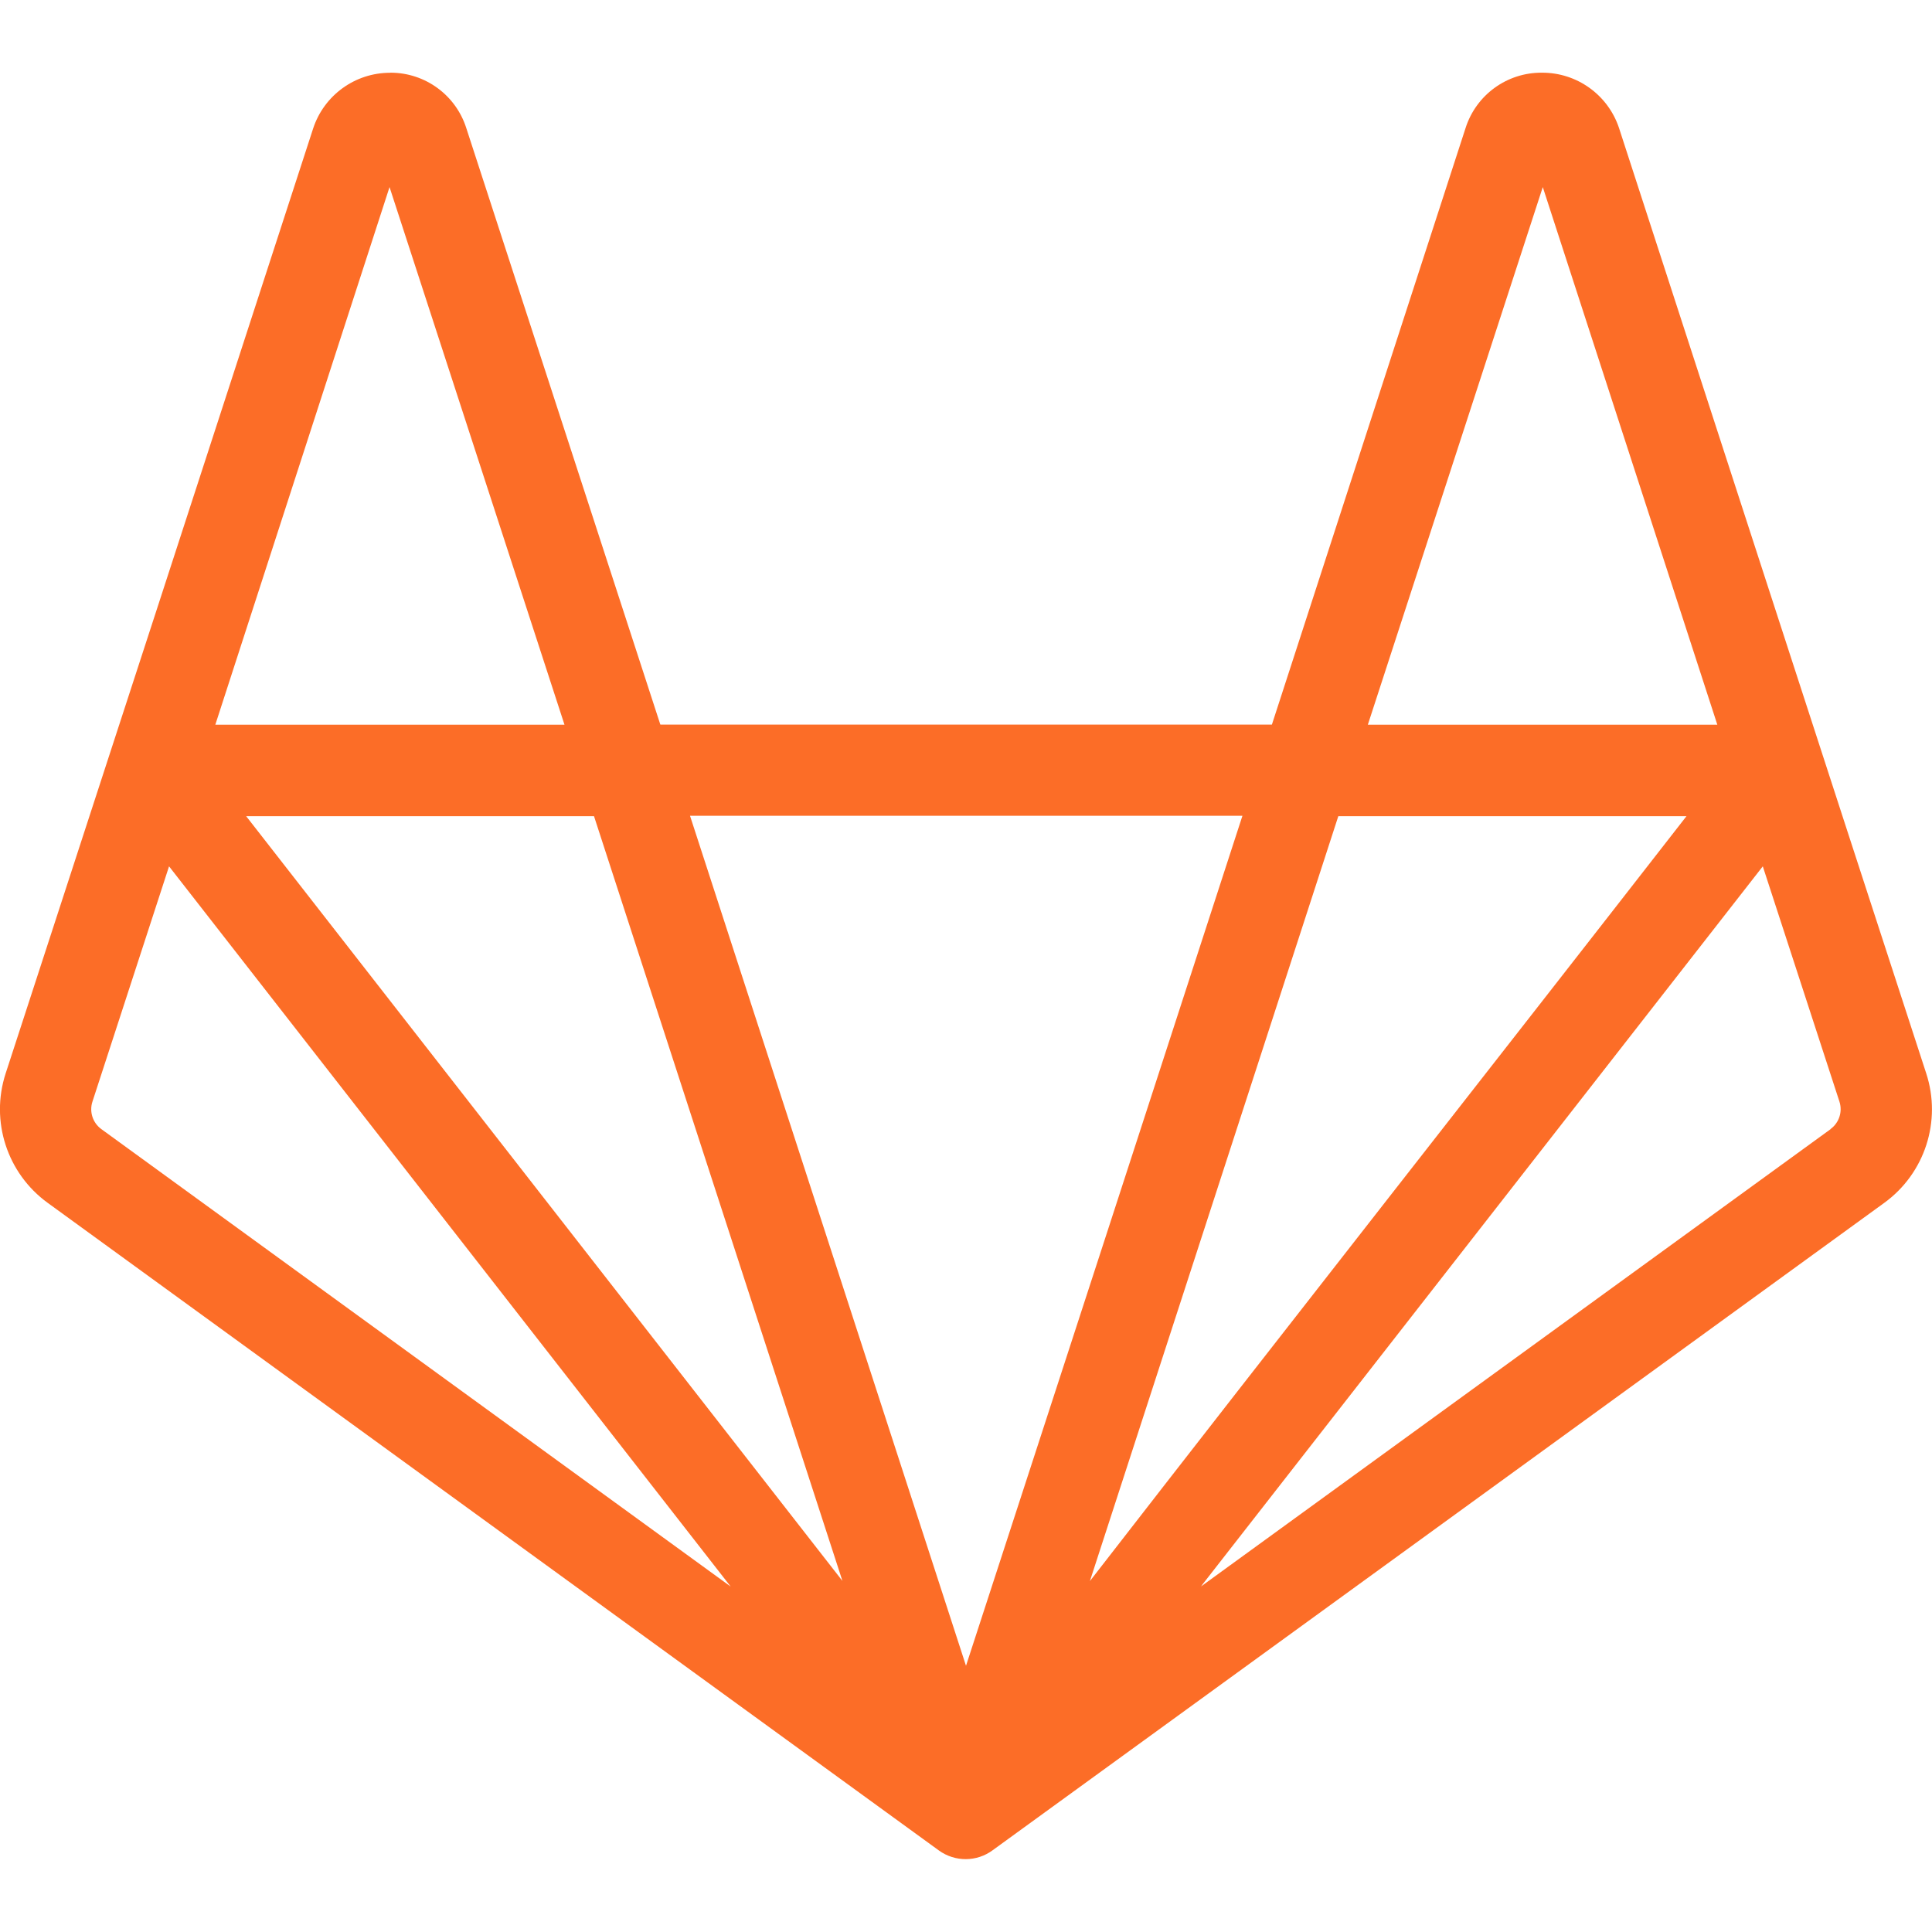
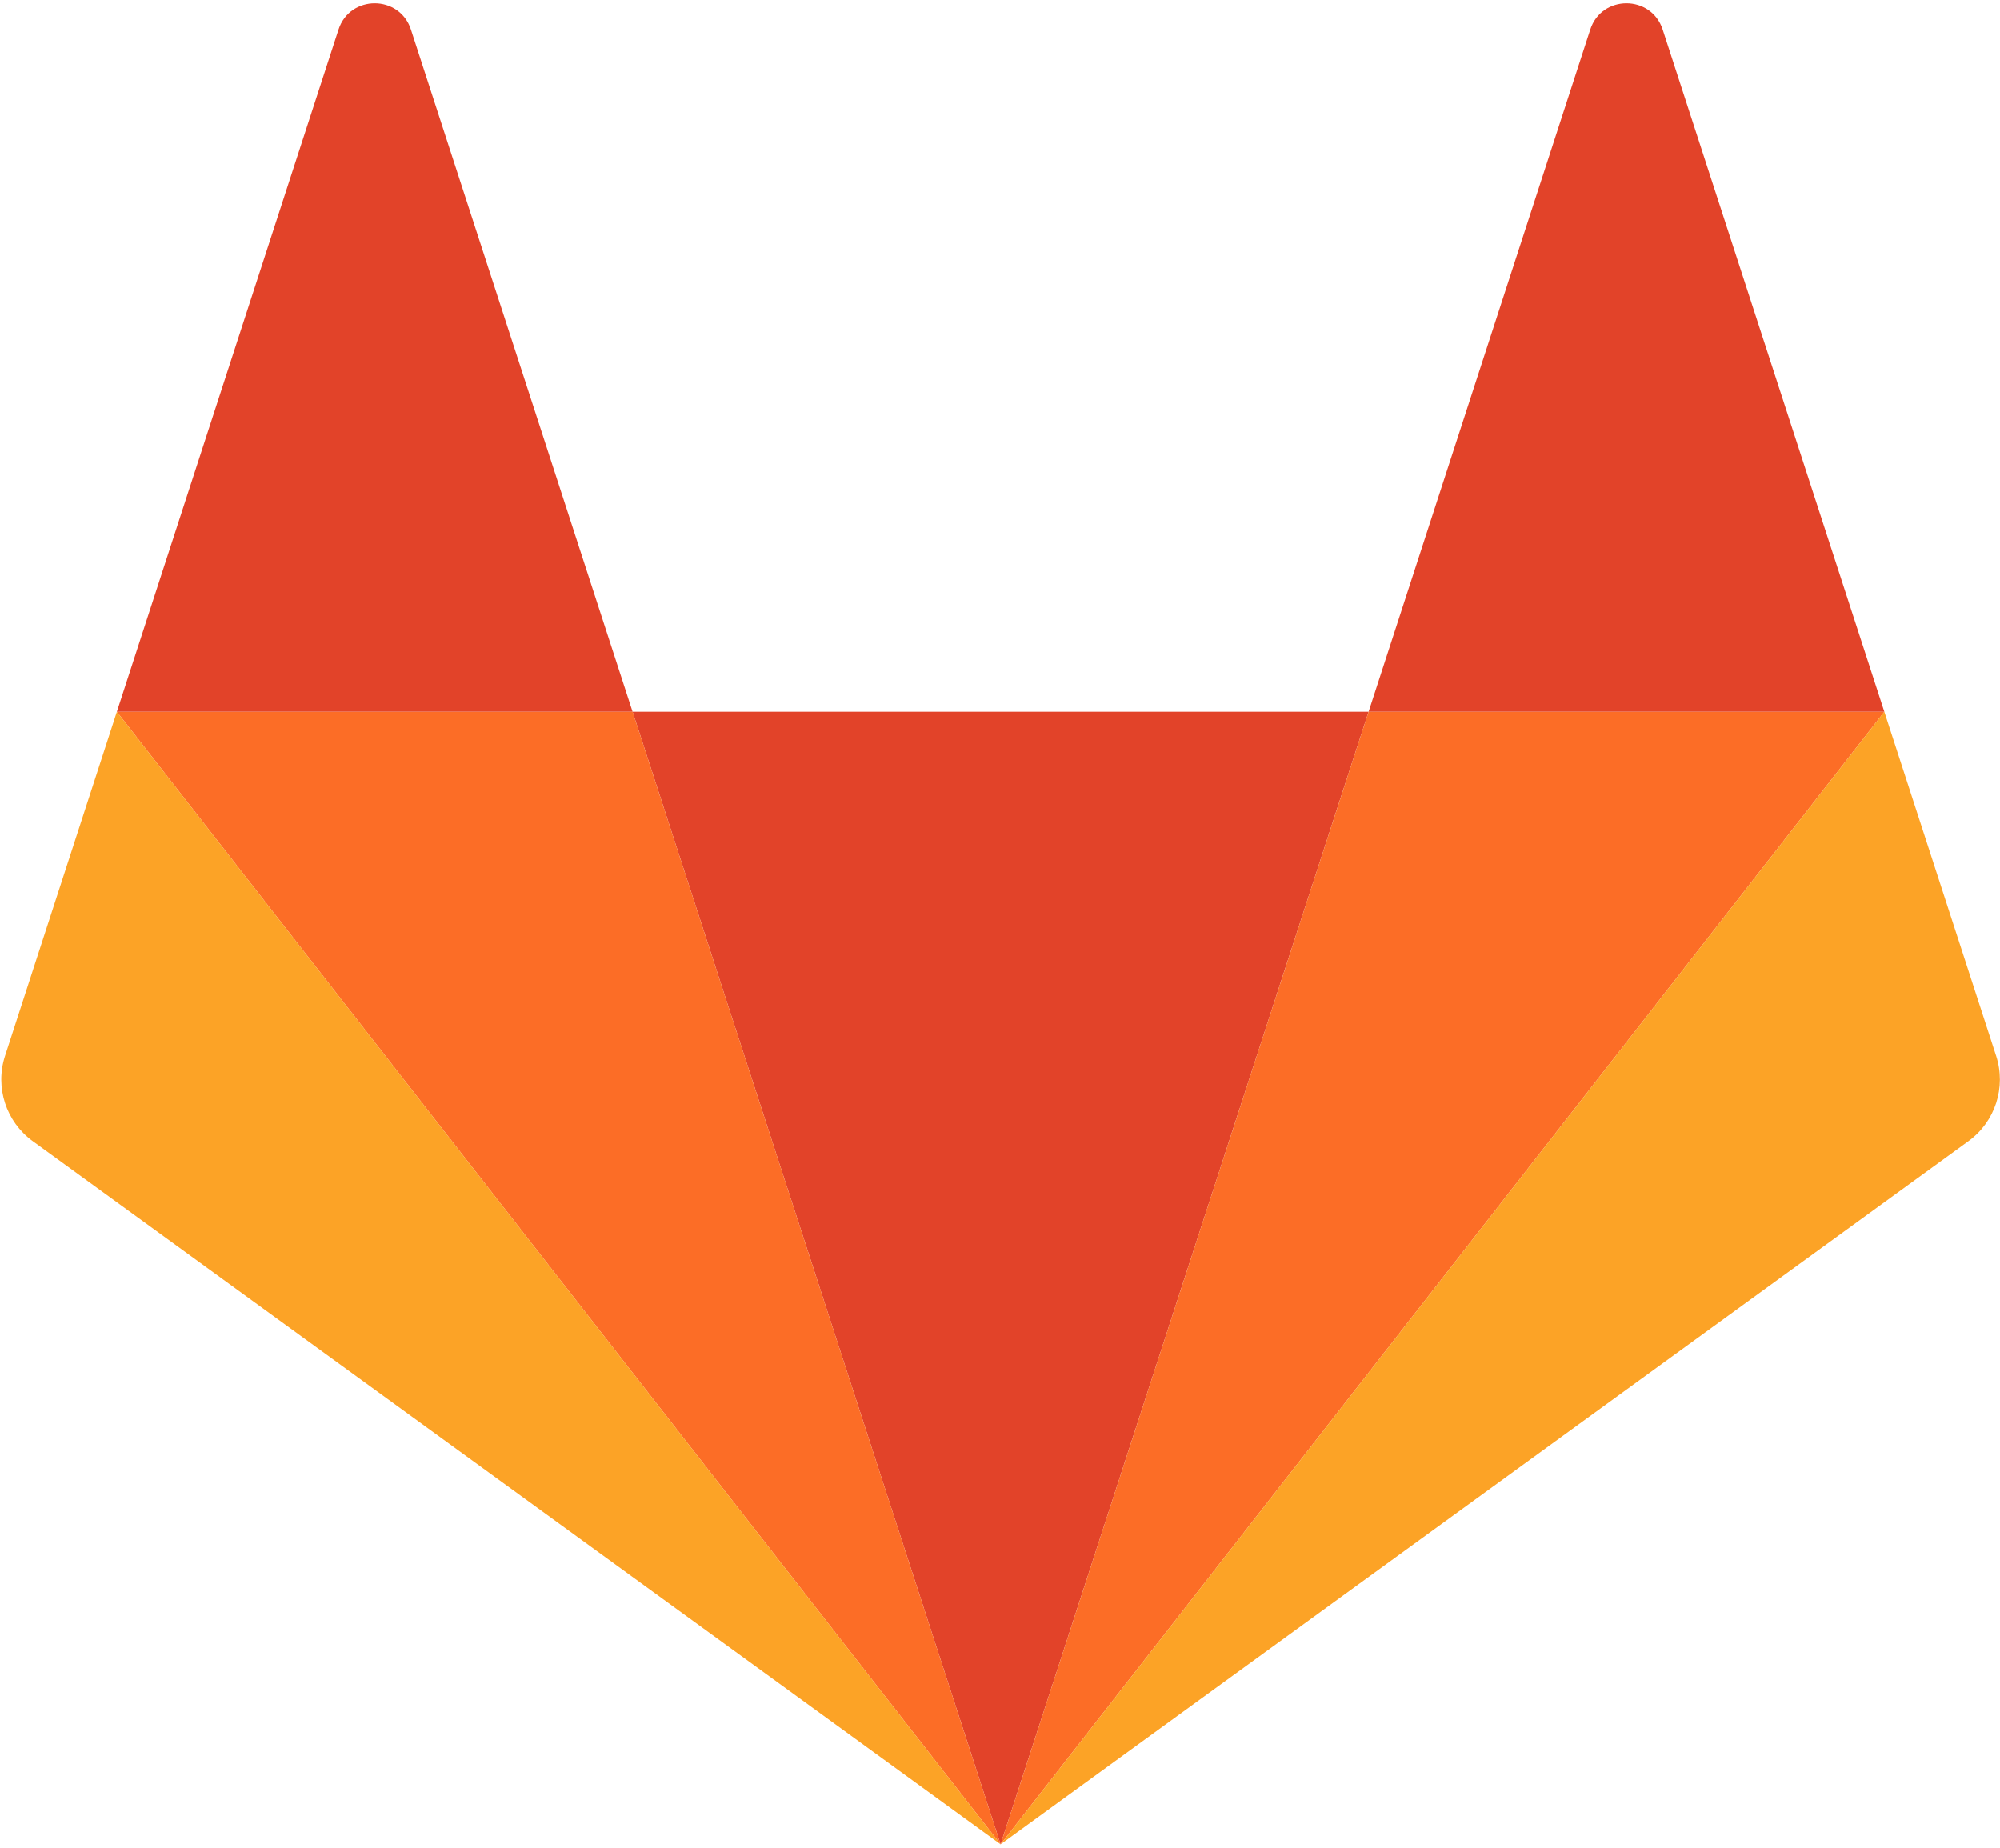
- <svg xmlns="http://www.w3.org/2000/svg" role="img" viewBox="0 0 24 24">
-   <path style="fill: #FC6D27;" d="M4.845.904c-.435 0-.82.28-.955.692C2.639 5.449 1.246 9.728.07 13.335a1.437 1.437 0 00.522 1.607l11.071 8.045c.2.145.472.144.67-.004l11.073-8.04a1.436 1.436 0 00.522-1.61c-1.285-3.942-2.683-8.256-3.817-11.746a1.004 1.004 0 00-.957-.684.987.987 0 00-.949.69l-2.405 7.408H8.203l-2.41-7.408a.987.987 0 00-.942-.69h-.006zm-.006 1.42l2.173 6.678H2.675zm14.326 0l2.168 6.678h-4.341zm-10.593 7.81h6.862c-1.142 3.52-2.288 7.04-3.434 10.559L8.572 10.135zm-5.514.005h4.321l3.086 9.5zm13.567 0h4.325c-2.467 3.17-4.95 6.328-7.411 9.502 1.028-3.167 2.059-6.334 3.086-9.502zM2.1 10.762l6.977 8.947-7.817-5.682a.305.305 0 01-.112-.341zm19.798 0l.952 2.922a.305.305 0 01-.11.341v.002l-7.82 5.68.026-.035z" />
+ <svg xmlns="http://www.w3.org/2000/svg" width="210px" height="194px" viewBox="0 0 210 194" version="1.1">
+   <defs />
+   <g id="Page-1" stroke="none" stroke-width="1" fill="none" fill-rule="evenodd">
+     <g id="Fill-1-+-Group-24">
+       <g id="Group-24">
+         <g id="Group">
+           <path d="M105.061,193.655 L105.061,193.655 L143.701,74.734 L66.421,74.734 L105.061,193.655 L105.061,193.655 Z" id="Fill-4" fill="#E24329" />
+           <path id="Fill-6" fill="#FC6D26" />
+           <path d="M105.061,193.655 L66.421,74.734 L12.268,74.734 L105.061,193.655 Z" id="Fill-8" fill="#FC6D26" />
+           <path id="Fill-10" fill="#FC6D26" />
+           <path d="M12.268,74.734 L12.268,74.734 L0.526,110.873 C-0.544,114.169 0.628,117.78 3.433,119.817 L105.061,193.655 L12.268,74.734 Z" id="Fill-12" fill="#FCA326" />
+           <path id="Fill-14" fill="#FC6D26" />
+           <path d="M12.268,74.734 L66.421,74.734 L43.148,3.109 C41.952,-0.577 36.737,-0.576 35.541,3.109 L12.268,74.734 Z" id="Fill-16" fill="#E24329" />
+           <path d="M105.061,193.655 L143.701,74.734 L197.854,74.734 L105.061,193.655 Z" id="Fill-18" fill="#FC6D26" />
+           <path d="M197.854,74.734 L197.854,74.734 L209.596,110.873 C210.667,114.169 209.494,117.78 206.69,119.817 L105.061,193.655 L197.854,74.734 Z" id="Fill-20" fill="#FCA326" />
+           <path d="M197.854,74.734 L143.701,74.734 L166.974,3.109 C168.171,-0.577 173.385,-0.576 174.582,3.109 L197.854,74.734 Z" id="Fill-22" fill="#E24329" />
+         </g>
+       </g>
+     </g>
+   </g>
</svg>
